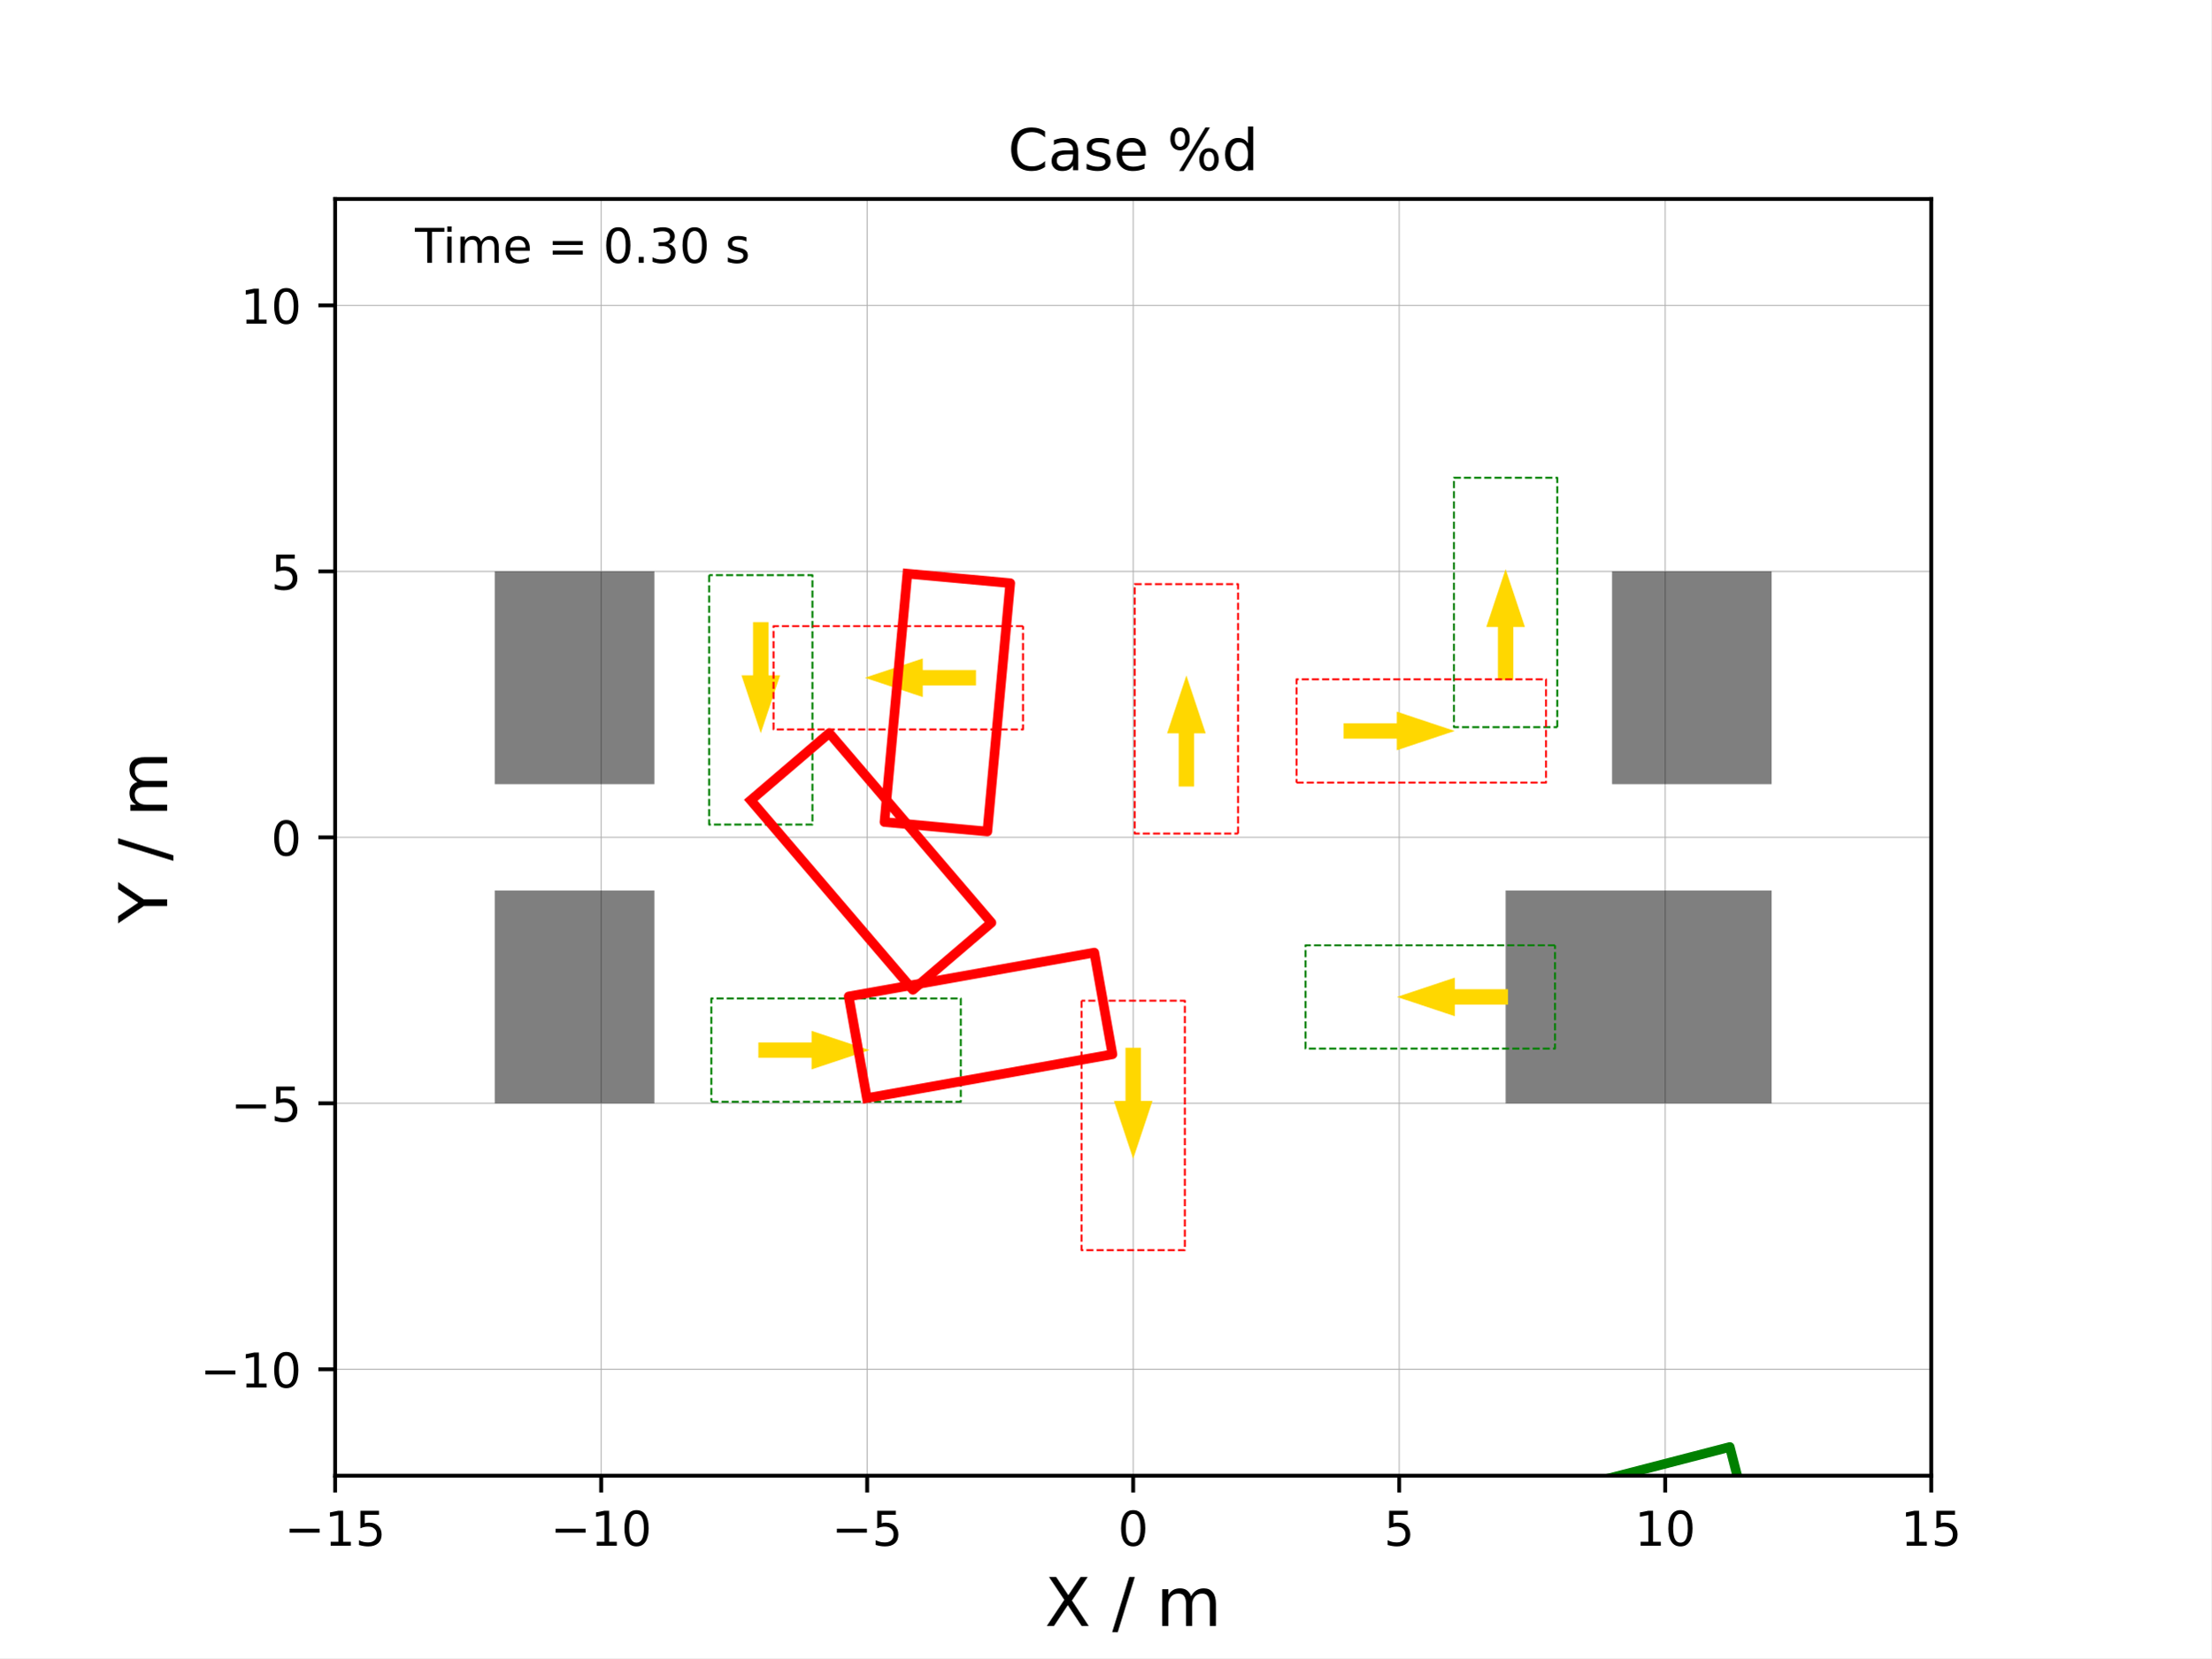
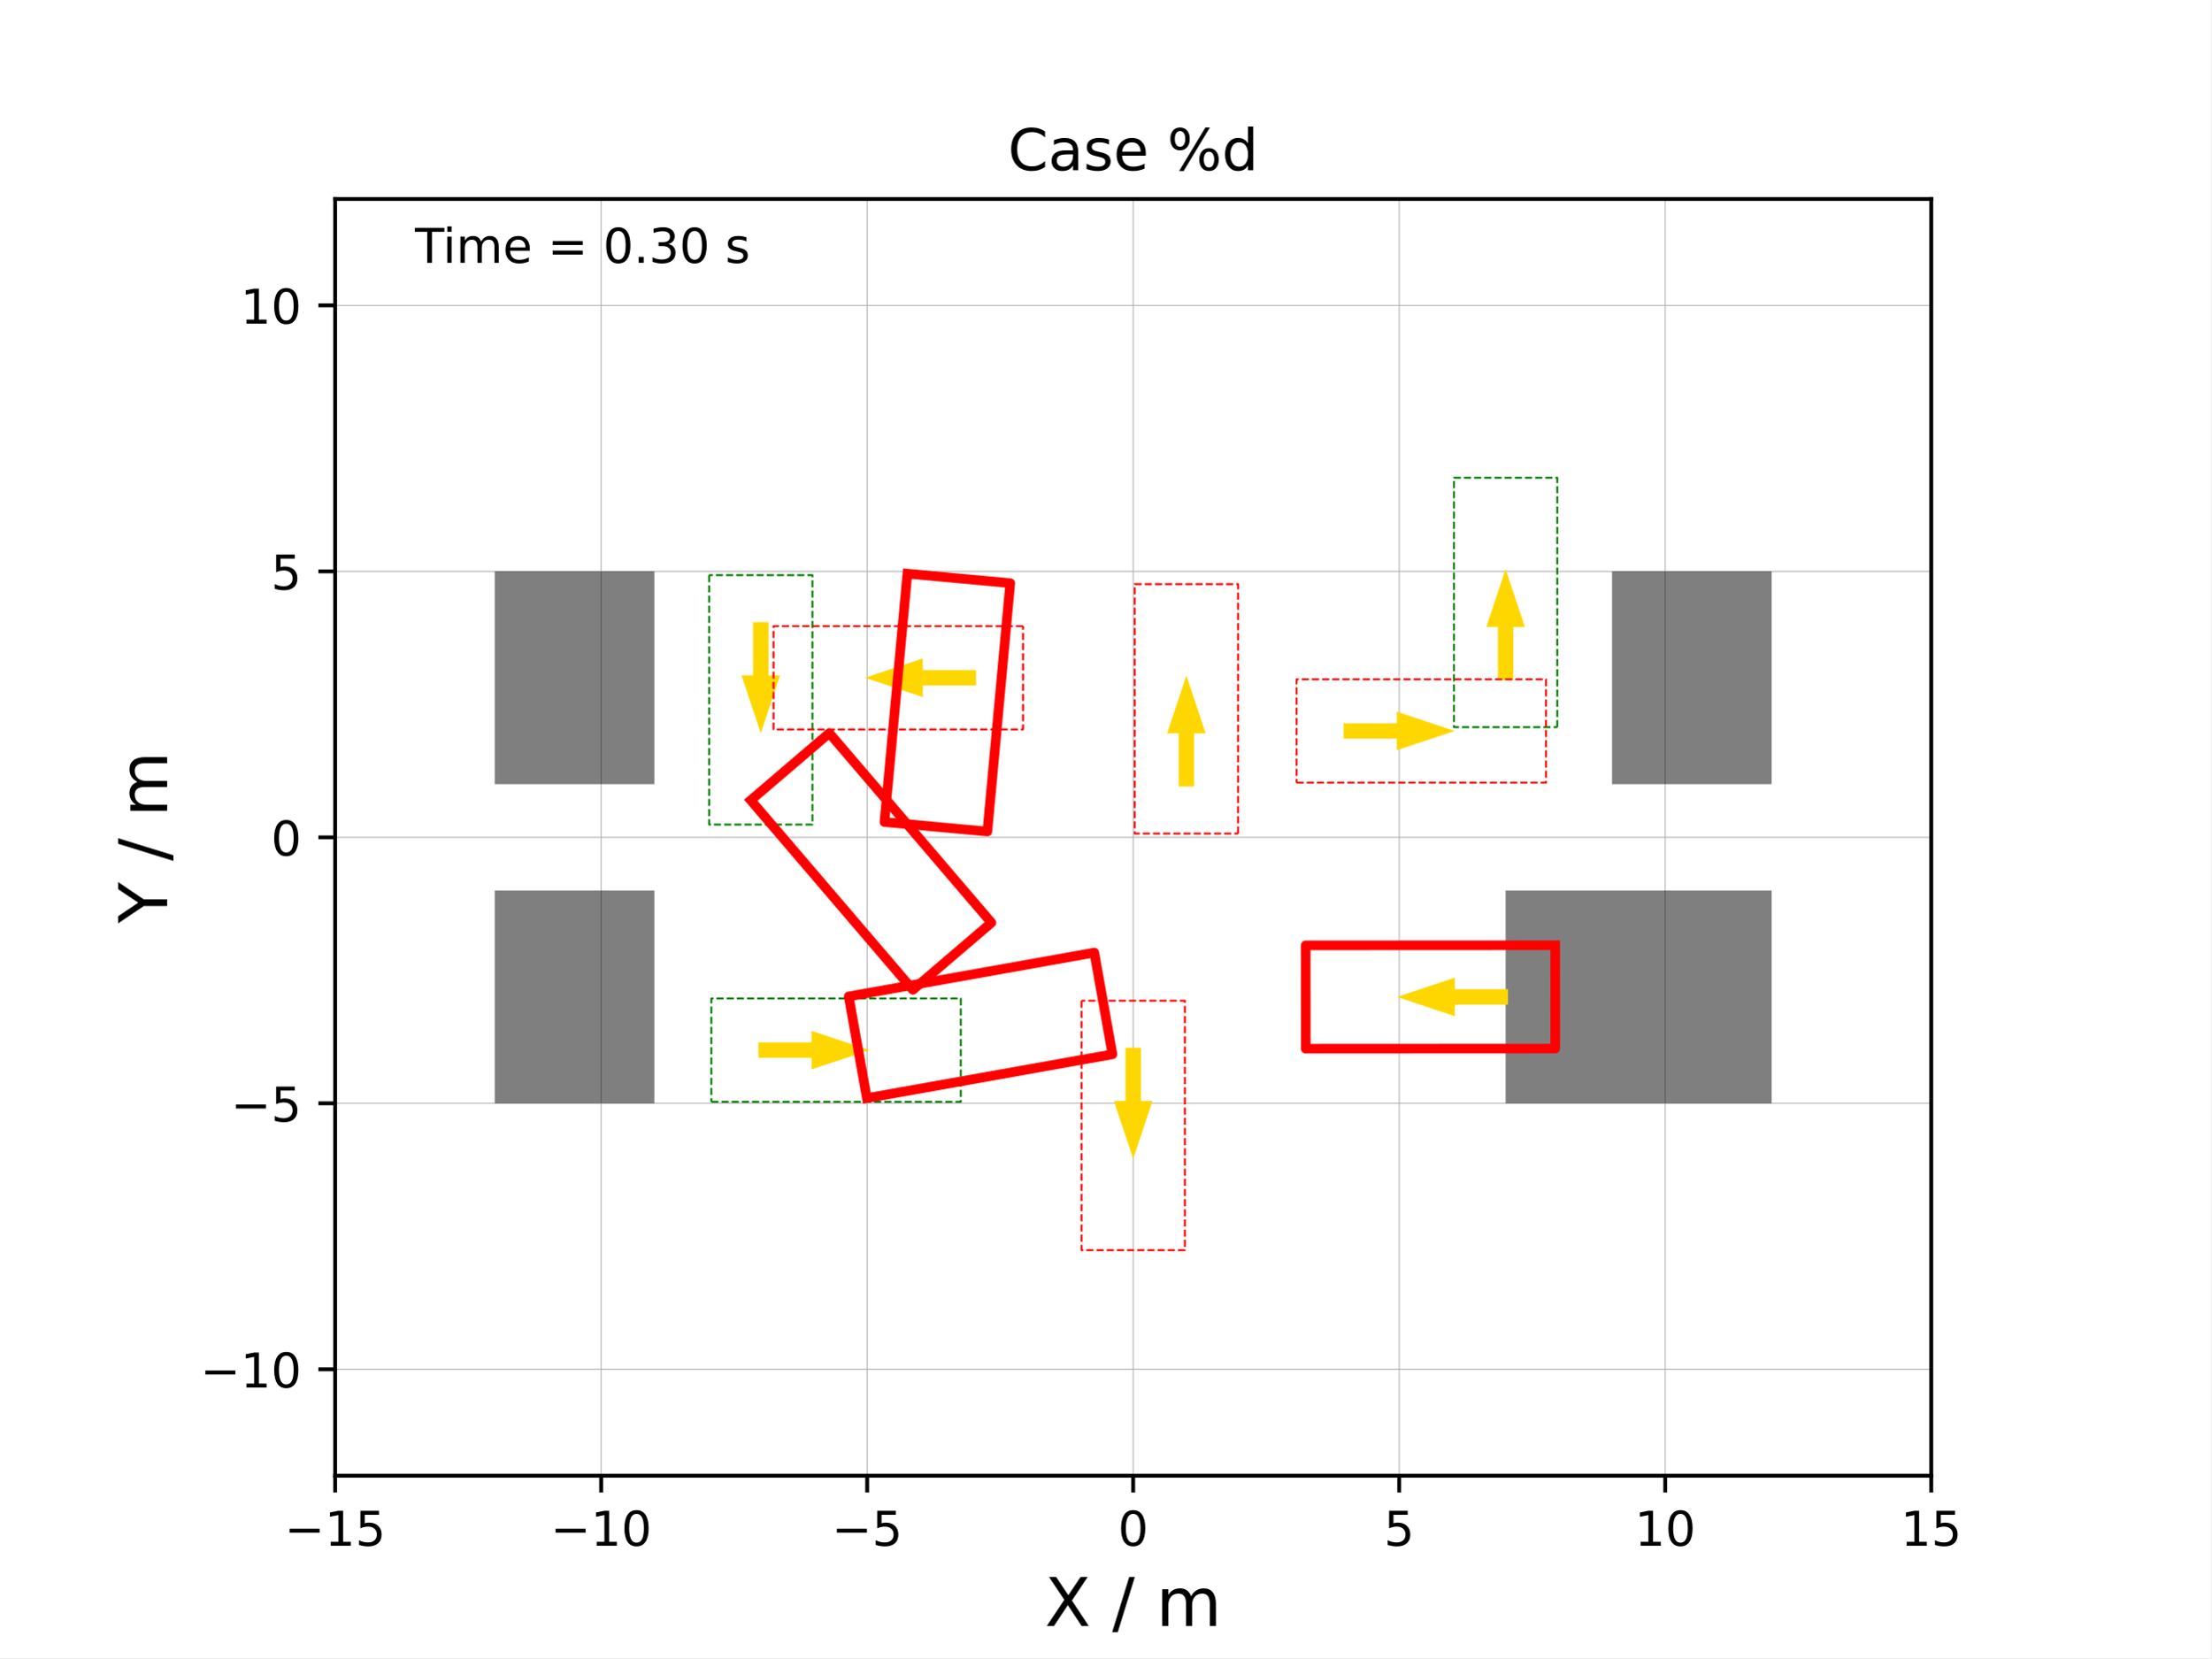
<svg xmlns="http://www.w3.org/2000/svg" xmlns:xlink="http://www.w3.org/1999/xlink" width="460.8pt" height="345.6pt" viewBox="0 0 460.8 345.6" version="1.1">
  <defs>
    <style type="text/css">*{stroke-linejoin: round; stroke-linecap: butt}</style>
  </defs>
  <g id="figure_1">
    <g id="patch_1">
      <path d="M 0 345.6  L 460.8 345.6  L 460.8 0  L 0 0  z " style="fill: #ffffff" />
    </g>
    <g id="axes_1">
      <g id="patch_2">
        <path d="M 69.84 307.584  L 402.48 307.584  L 402.48 41.472  L 69.84 41.472  z " style="fill: #ffffff" />
      </g>
      <g id="matplotlib.axis_1">
        <g id="xtick_1">
          <g id="line2d_1">
-             <path d="M 69.84 307.584  L 69.84 41.472  " clip-path="url(#p8f910b44e3)" style="fill: none; stroke: #b0b0b0; stroke-width: 0.2; stroke-linecap: square" />
+             <path d="M 69.84 307.584  L 69.84 41.472  " clip-path="url(#p8f07d7baf3)" style="fill: none; stroke: #b0b0b0; stroke-width: 0.2; stroke-linecap: square" />
          </g>
          <g id="line2d_2">
            <defs>
-               <path id="m48e03fbe90" d="M 0 0  L 0 3.5  " style="stroke: #000000; stroke-width: 0.8" />
+               <path id="m6f05a9c90c" d="M 0 0  L 0 3.5  " style="stroke: #000000; stroke-width: 0.8" />
            </defs>
            <g>
-               <use xlink:href="#m48e03fbe90" x="69.84" y="307.584" style="stroke: #000000; stroke-width: 0.8" />
+               <use xlink:href="#m6f05a9c90c" x="69.84" y="307.584" style="stroke: #000000; stroke-width: 0.8" />
            </g>
          </g>
          <g id="text_1">
            <g transform="translate(59.28766 322.1824) scale(0.1 -0.1)">
              <defs>
                <path id="DejaVuSans-2212" d="M 678 2272  L 4684 2272  L 4684 1741  L 678 1741  L 678 2272  z " transform="scale(0.015625)" />
                <path id="DejaVuSans-31" d="M 794 531  L 1825 531  L 1825 4091  L 703 3866  L 703 4441  L 1819 4666  L 2450 4666  L 2450 531  L 3481 531  L 3481 0  L 794 0  L 794 531  z " transform="scale(0.015625)" />
                <path id="DejaVuSans-35" d="M 691 4666  L 3169 4666  L 3169 4134  L 1269 4134  L 1269 2991  Q 1406 3038 1543 3061  Q 1681 3084 1819 3084  Q 2600 3084 3056 2656  Q 3513 2228 3513 1497  Q 3513 744 3044 326  Q 2575 -91 1722 -91  Q 1428 -91 1123 -41  Q 819 9 494 109  L 494 744  Q 775 591 1075 516  Q 1375 441 1709 441  Q 2250 441 2565 725  Q 2881 1009 2881 1497  Q 2881 1984 2565 2268  Q 2250 2553 1709 2553  Q 1456 2553 1204 2497  Q 953 2441 691 2322  L 691 4666  z " transform="scale(0.015625)" />
              </defs>
              <use xlink:href="#DejaVuSans-2212" />
              <use xlink:href="#DejaVuSans-31" x="83.789" />
              <use xlink:href="#DejaVuSans-35" x="147.412" />
            </g>
          </g>
        </g>
        <g id="xtick_2">
          <g id="line2d_3">
-             <path d="M 125.28 307.584  L 125.28 41.472  " clip-path="url(#p8f910b44e3)" style="fill: none; stroke: #b0b0b0; stroke-width: 0.2; stroke-linecap: square" />
+             <path d="M 125.28 307.584  L 125.28 41.472  " clip-path="url(#p8f07d7baf3)" style="fill: none; stroke: #b0b0b0; stroke-width: 0.2; stroke-linecap: square" />
          </g>
          <g id="line2d_4">
            <g>
-               <use xlink:href="#m48e03fbe90" x="125.28" y="307.584" style="stroke: #000000; stroke-width: 0.8" />
+               <use xlink:href="#m6f05a9c90c" x="125.28" y="307.584" style="stroke: #000000; stroke-width: 0.8" />
            </g>
          </g>
          <g id="text_2">
            <g transform="translate(114.7277 322.1824) scale(0.1 -0.1)">
              <defs>
                <path id="DejaVuSans-30" d="M 2034 4250  Q 1547 4250 1301 3770  Q 1056 3291 1056 2328  Q 1056 1369 1301 889  Q 1547 409 2034 409  Q 2525 409 2770 889  Q 3016 1369 3016 2328  Q 3016 3291 2770 3770  Q 2525 4250 2034 4250  z M 2034 4750  Q 2819 4750 3233 4129  Q 3647 3509 3647 2328  Q 3647 1150 3233 529  Q 2819 -91 2034 -91  Q 1250 -91 836 529  Q 422 1150 422 2328  Q 422 3509 836 4129  Q 1250 4750 2034 4750  z " transform="scale(0.015625)" />
              </defs>
              <use xlink:href="#DejaVuSans-2212" />
              <use xlink:href="#DejaVuSans-31" x="83.789" />
              <use xlink:href="#DejaVuSans-30" x="147.412" />
            </g>
          </g>
        </g>
        <g id="xtick_3">
          <g id="line2d_5">
-             <path d="M 180.72 307.584  L 180.72 41.472  " clip-path="url(#p8f910b44e3)" style="fill: none; stroke: #b0b0b0; stroke-width: 0.2; stroke-linecap: square" />
+             <path d="M 180.72 307.584  L 180.72 41.472  " clip-path="url(#p8f07d7baf3)" style="fill: none; stroke: #b0b0b0; stroke-width: 0.2; stroke-linecap: square" />
          </g>
          <g id="line2d_6">
            <g>
-               <use xlink:href="#m48e03fbe90" x="180.72" y="307.584" style="stroke: #000000; stroke-width: 0.8" />
+               <use xlink:href="#m6f05a9c90c" x="180.72" y="307.584" style="stroke: #000000; stroke-width: 0.8" />
            </g>
          </g>
          <g id="text_3">
            <g transform="translate(173.3489 322.1824) scale(0.1 -0.1)">
              <use xlink:href="#DejaVuSans-2212" />
              <use xlink:href="#DejaVuSans-35" x="83.789" />
            </g>
          </g>
        </g>
        <g id="xtick_4">
          <g id="line2d_7">
-             <path d="M 236.16 307.584  L 236.16 41.472  " clip-path="url(#p8f910b44e3)" style="fill: none; stroke: #b0b0b0; stroke-width: 0.2; stroke-linecap: square" />
+             <path d="M 236.16 307.584  L 236.16 41.472  " clip-path="url(#p8f07d7baf3)" style="fill: none; stroke: #b0b0b0; stroke-width: 0.2; stroke-linecap: square" />
          </g>
          <g id="line2d_8">
            <g>
-               <use xlink:href="#m48e03fbe90" x="236.16" y="307.584" style="stroke: #000000; stroke-width: 0.8" />
+               <use xlink:href="#m6f05a9c90c" x="236.16" y="307.584" style="stroke: #000000; stroke-width: 0.8" />
            </g>
          </g>
          <g id="text_4">
            <g transform="translate(232.9787 322.1824) scale(0.1 -0.1)">
              <use xlink:href="#DejaVuSans-30" />
            </g>
          </g>
        </g>
        <g id="xtick_5">
          <g id="line2d_9">
-             <path d="M 291.6 307.584  L 291.6 41.472  " clip-path="url(#p8f910b44e3)" style="fill: none; stroke: #b0b0b0; stroke-width: 0.2; stroke-linecap: square" />
+             <path d="M 291.6 307.584  L 291.6 41.472  " clip-path="url(#p8f07d7baf3)" style="fill: none; stroke: #b0b0b0; stroke-width: 0.2; stroke-linecap: square" />
          </g>
          <g id="line2d_10">
            <g>
-               <use xlink:href="#m48e03fbe90" x="291.6" y="307.584" style="stroke: #000000; stroke-width: 0.8" />
+               <use xlink:href="#m6f05a9c90c" x="291.6" y="307.584" style="stroke: #000000; stroke-width: 0.8" />
            </g>
          </g>
          <g id="text_5">
            <g transform="translate(288.4187 322.1824) scale(0.1 -0.1)">
              <use xlink:href="#DejaVuSans-35" />
            </g>
          </g>
        </g>
        <g id="xtick_6">
          <g id="line2d_11">
-             <path d="M 347.04 307.584  L 347.04 41.472  " clip-path="url(#p8f910b44e3)" style="fill: none; stroke: #b0b0b0; stroke-width: 0.2; stroke-linecap: square" />
+             <path d="M 347.04 307.584  L 347.04 41.472  " clip-path="url(#p8f07d7baf3)" style="fill: none; stroke: #b0b0b0; stroke-width: 0.2; stroke-linecap: square" />
          </g>
          <g id="line2d_12">
            <g>
-               <use xlink:href="#m48e03fbe90" x="347.04" y="307.584" style="stroke: #000000; stroke-width: 0.8" />
+               <use xlink:href="#m6f05a9c90c" x="347.04" y="307.584" style="stroke: #000000; stroke-width: 0.8" />
            </g>
          </g>
          <g id="text_6">
            <g transform="translate(340.6775 322.1824) scale(0.1 -0.1)">
              <use xlink:href="#DejaVuSans-31" />
              <use xlink:href="#DejaVuSans-30" x="63.623" />
            </g>
          </g>
        </g>
        <g id="xtick_7">
          <g id="line2d_13">
-             <path d="M 402.48 307.584  L 402.48 41.472  " clip-path="url(#p8f910b44e3)" style="fill: none; stroke: #b0b0b0; stroke-width: 0.2; stroke-linecap: square" />
+             <path d="M 402.48 307.584  L 402.48 41.472  " clip-path="url(#p8f07d7baf3)" style="fill: none; stroke: #b0b0b0; stroke-width: 0.2; stroke-linecap: square" />
          </g>
          <g id="line2d_14">
            <g>
-               <use xlink:href="#m48e03fbe90" x="402.48" y="307.584" style="stroke: #000000; stroke-width: 0.8" />
+               <use xlink:href="#m6f05a9c90c" x="402.48" y="307.584" style="stroke: #000000; stroke-width: 0.8" />
            </g>
          </g>
          <g id="text_7">
            <g transform="translate(396.1175 322.1824) scale(0.1 -0.1)">
              <use xlink:href="#DejaVuSans-31" />
              <use xlink:href="#DejaVuSans-35" x="63.623" />
            </g>
          </g>
        </g>
        <g id="text_8">
          <g transform="translate(217.7391 338.8999) scale(0.14 -0.14)">
            <defs>
              <path id="DejaVuSans-58" d="M 403 4666  L 1081 4666  L 2241 2931  L 3406 4666  L 4084 4666  L 2584 2425  L 4184 0  L 3506 0  L 2194 1984  L 872 0  L 191 0  L 1856 2491  L 403 4666  z " transform="scale(0.015625)" />
              <path id="DejaVuSans-20" transform="scale(0.015625)" />
              <path id="DejaVuSans-2f" d="M 1625 4666  L 2156 4666  L 531 -594  L 0 -594  L 1625 4666  z " transform="scale(0.015625)" />
              <path id="DejaVuSans-6d" d="M 3328 2828  Q 3544 3216 3844 3400  Q 4144 3584 4550 3584  Q 5097 3584 5394 3201  Q 5691 2819 5691 2113  L 5691 0  L 5113 0  L 5113 2094  Q 5113 2597 4934 2840  Q 4756 3084 4391 3084  Q 3944 3084 3684 2787  Q 3425 2491 3425 1978  L 3425 0  L 2847 0  L 2847 2094  Q 2847 2600 2669 2842  Q 2491 3084 2119 3084  Q 1678 3084 1418 2786  Q 1159 2488 1159 1978  L 1159 0  L 581 0  L 581 3500  L 1159 3500  L 1159 2956  Q 1356 3278 1631 3431  Q 1906 3584 2284 3584  Q 2666 3584 2933 3390  Q 3200 3197 3328 2828  z " transform="scale(0.015625)" />
            </defs>
            <use xlink:href="#DejaVuSans-58" />
            <use xlink:href="#DejaVuSans-20" x="68.506" />
            <use xlink:href="#DejaVuSans-2f" x="100.293" />
            <use xlink:href="#DejaVuSans-20" x="133.984" />
            <use xlink:href="#DejaVuSans-6d" x="165.771" />
          </g>
        </g>
      </g>
      <g id="matplotlib.axis_2">
        <g id="ytick_1">
          <g id="line2d_15">
-             <path d="M 69.84 285.408  L 402.48 285.408  " clip-path="url(#p8f910b44e3)" style="fill: none; stroke: #b0b0b0; stroke-width: 0.2; stroke-linecap: square" />
+             <path d="M 69.84 285.408  L 402.48 285.408  " clip-path="url(#p8f07d7baf3)" style="fill: none; stroke: #b0b0b0; stroke-width: 0.2; stroke-linecap: square" />
          </g>
          <g id="line2d_16">
            <defs>
-               <path id="mc969712458" d="M 0 0  L -3.5 0  " style="stroke: #000000; stroke-width: 0.8" />
+               <path id="ma2509d6922" d="M 0 0  L -3.5 0  " style="stroke: #000000; stroke-width: 0.8" />
            </defs>
            <g>
-               <use xlink:href="#mc969712458" x="69.84" y="285.408" style="stroke: #000000; stroke-width: 0.8" />
+               <use xlink:href="#ma2509d6922" x="69.84" y="285.408" style="stroke: #000000; stroke-width: 0.8" />
            </g>
          </g>
          <g id="text_9">
            <g transform="translate(41.73531 289.2072) scale(0.1 -0.1)">
              <use xlink:href="#DejaVuSans-2212" />
              <use xlink:href="#DejaVuSans-31" x="83.789" />
              <use xlink:href="#DejaVuSans-30" x="147.412" />
            </g>
          </g>
        </g>
        <g id="ytick_2">
          <g id="line2d_17">
-             <path d="M 69.84 229.968  L 402.48 229.968  " clip-path="url(#p8f910b44e3)" style="fill: none; stroke: #b0b0b0; stroke-width: 0.2; stroke-linecap: square" />
+             <path d="M 69.84 229.968  L 402.48 229.968  " clip-path="url(#p8f07d7baf3)" style="fill: none; stroke: #b0b0b0; stroke-width: 0.2; stroke-linecap: square" />
          </g>
          <g id="line2d_18">
            <g>
-               <use xlink:href="#mc969712458" x="69.84" y="229.968" style="stroke: #000000; stroke-width: 0.8" />
+               <use xlink:href="#ma2509d6922" x="69.84" y="229.968" style="stroke: #000000; stroke-width: 0.8" />
            </g>
          </g>
          <g id="text_10">
            <g transform="translate(48.09781 233.7672) scale(0.1 -0.1)">
              <use xlink:href="#DejaVuSans-2212" />
              <use xlink:href="#DejaVuSans-35" x="83.789" />
            </g>
          </g>
        </g>
        <g id="ytick_3">
          <g id="line2d_19">
-             <path d="M 69.84 174.528  L 402.48 174.528  " clip-path="url(#p8f910b44e3)" style="fill: none; stroke: #b0b0b0; stroke-width: 0.2; stroke-linecap: square" />
+             <path d="M 69.84 174.528  L 402.48 174.528  " clip-path="url(#p8f07d7baf3)" style="fill: none; stroke: #b0b0b0; stroke-width: 0.2; stroke-linecap: square" />
          </g>
          <g id="line2d_20">
            <g>
-               <use xlink:href="#mc969712458" x="69.84" y="174.528" style="stroke: #000000; stroke-width: 0.8" />
+               <use xlink:href="#ma2509d6922" x="69.84" y="174.528" style="stroke: #000000; stroke-width: 0.8" />
            </g>
          </g>
          <g id="text_11">
            <g transform="translate(56.4775 178.3272) scale(0.1 -0.1)">
              <use xlink:href="#DejaVuSans-30" />
            </g>
          </g>
        </g>
        <g id="ytick_4">
          <g id="line2d_21">
-             <path d="M 69.84 119.088  L 402.48 119.088  " clip-path="url(#p8f910b44e3)" style="fill: none; stroke: #b0b0b0; stroke-width: 0.2; stroke-linecap: square" />
+             <path d="M 69.84 119.088  L 402.48 119.088  " clip-path="url(#p8f07d7baf3)" style="fill: none; stroke: #b0b0b0; stroke-width: 0.2; stroke-linecap: square" />
          </g>
          <g id="line2d_22">
            <g>
-               <use xlink:href="#mc969712458" x="69.84" y="119.088" style="stroke: #000000; stroke-width: 0.8" />
+               <use xlink:href="#ma2509d6922" x="69.84" y="119.088" style="stroke: #000000; stroke-width: 0.8" />
            </g>
          </g>
          <g id="text_12">
            <g transform="translate(56.4775 122.8872) scale(0.1 -0.1)">
              <use xlink:href="#DejaVuSans-35" />
            </g>
          </g>
        </g>
        <g id="ytick_5">
          <g id="line2d_23">
-             <path d="M 69.84 63.648  L 402.48 63.648  " clip-path="url(#p8f910b44e3)" style="fill: none; stroke: #b0b0b0; stroke-width: 0.2; stroke-linecap: square" />
+             <path d="M 69.84 63.648  L 402.48 63.648  " clip-path="url(#p8f07d7baf3)" style="fill: none; stroke: #b0b0b0; stroke-width: 0.2; stroke-linecap: square" />
          </g>
          <g id="line2d_24">
            <g>
-               <use xlink:href="#mc969712458" x="69.84" y="63.648" style="stroke: #000000; stroke-width: 0.8" />
+               <use xlink:href="#ma2509d6922" x="69.84" y="63.648" style="stroke: #000000; stroke-width: 0.8" />
            </g>
          </g>
          <g id="text_13">
            <g transform="translate(50.115 67.44722) scale(0.1 -0.1)">
              <use xlink:href="#DejaVuSans-31" />
              <use xlink:href="#DejaVuSans-30" x="63.623" />
            </g>
          </g>
        </g>
        <g id="text_14">
          <g transform="translate(34.82375 192.4294) rotate(-90) scale(0.14 -0.14)">
            <defs>
              <path id="DejaVuSans-59" d="M -13 4666  L 666 4666  L 1959 2747  L 3244 4666  L 3922 4666  L 2272 2222  L 2272 0  L 1638 0  L 1638 2222  L -13 4666  z " transform="scale(0.015625)" />
            </defs>
            <use xlink:href="#DejaVuSans-59" />
            <use xlink:href="#DejaVuSans-20" x="61.084" />
            <use xlink:href="#DejaVuSans-2f" x="92.871" />
            <use xlink:href="#DejaVuSans-20" x="126.562" />
            <use xlink:href="#DejaVuSans-6d" x="158.35" />
          </g>
        </g>
      </g>
      <g id="patch_3">
-         <path d="M 103.104 119.088  L 103.104 163.44  L 136.368 163.44  L 136.368 119.088  z " clip-path="url(#p8f910b44e3)" style="opacity: 0.5" />
+         <path d="M 103.104 119.088  L 103.104 163.44  L 136.368 163.44  L 136.368 119.088  z " clip-path="url(#p8f07d7baf3)" style="opacity: 0.5" />
      </g>
      <g id="patch_4">
-         <path d="M 335.952 119.088  L 335.952 163.44  L 369.216 163.44  L 369.216 119.088  z " clip-path="url(#p8f910b44e3)" style="opacity: 0.5" />
+         <path d="M 335.952 119.088  L 335.952 163.44  L 369.216 163.44  L 369.216 119.088  z " clip-path="url(#p8f07d7baf3)" style="opacity: 0.5" />
      </g>
      <g id="patch_5">
-         <path d="M 103.104 229.968  L 103.104 185.616  L 136.368 185.616  L 136.368 229.968  z " clip-path="url(#p8f910b44e3)" style="opacity: 0.5" />
+         <path d="M 103.104 229.968  L 103.104 185.616  L 136.368 185.616  L 136.368 229.968  z " clip-path="url(#p8f07d7baf3)" style="opacity: 0.5" />
      </g>
      <g id="patch_6">
-         <path d="M 313.776 229.968  L 313.776 185.616  L 369.216 185.616  L 369.216 229.968  z " clip-path="url(#p8f910b44e3)" style="opacity: 0.5" />
+         <path d="M 313.776 229.968  L 313.776 185.616  L 369.216 185.616  L 369.216 229.968  z " clip-path="url(#p8f07d7baf3)" style="opacity: 0.5" />
      </g>
      <g id="patch_7">
-         <path d="M 292.709 207.792  L 302.688 204.466  L 302.688 206.683  L 313.776 206.683  L 313.776 208.901  L 302.688 208.901  L 302.688 211.118  z " clip-path="url(#p8f910b44e3)" style="fill: #ffd700; stroke: #ffd700; stroke-linejoin: miter" />
+         <path d="M 292.709 207.792  L 302.688 204.466  L 302.688 206.683  L 313.776 206.683  L 313.776 208.901  L 302.688 208.901  L 302.688 211.118  z " clip-path="url(#p8f07d7baf3)" style="fill: #ffd700; stroke: #ffd700; stroke-linejoin: miter" />
      </g>
      <g id="patch_8">
-         <path d="M 179.611 218.88  L 169.632 222.206  L 169.632 219.989  L 158.544 219.989  L 158.544 217.771  L 169.632 217.771  L 169.632 215.554  z " clip-path="url(#p8f910b44e3)" style="fill: #ffd700; stroke: #ffd700; stroke-linejoin: miter" />
+         <path d="M 179.611 218.88  L 169.632 222.206  L 169.632 219.989  L 158.544 219.989  L 158.544 217.771  L 169.632 217.771  L 169.632 215.554  z " clip-path="url(#p8f07d7baf3)" style="fill: #ffd700; stroke: #ffd700; stroke-linejoin: miter" />
      </g>
      <g id="patch_9">
-         <path d="M 313.776 120.197  L 317.102 130.176  L 314.885 130.176  L 314.885 141.264  L 312.667 141.264  L 312.667 130.176  L 310.45 130.176  z " clip-path="url(#p8f910b44e3)" style="fill: #ffd700; stroke: #ffd700; stroke-linejoin: miter" />
+         <path d="M 313.776 120.197  L 317.102 130.176  L 314.885 130.176  L 314.885 141.264  L 312.667 141.264  L 312.667 130.176  L 310.45 130.176  z " clip-path="url(#p8f07d7baf3)" style="fill: #ffd700; stroke: #ffd700; stroke-linejoin: miter" />
      </g>
      <g id="patch_10">
-         <path d="M 158.544 151.243  L 155.218 141.264  L 157.435 141.264  L 157.435 130.176  L 159.653 130.176  L 159.653 141.264  L 161.87 141.264  z " clip-path="url(#p8f910b44e3)" style="fill: #ffd700; stroke: #ffd700; stroke-linejoin: miter" />
+         <path d="M 158.544 151.243  L 155.218 141.264  L 157.435 141.264  L 157.435 130.176  L 159.653 130.176  L 159.653 141.264  L 161.87 141.264  z " clip-path="url(#p8f07d7baf3)" style="fill: #ffd700; stroke: #ffd700; stroke-linejoin: miter" />
      </g>
      <g id="patch_11">
-         <path d="M 247.248 142.373  L 250.574 152.352  L 248.357 152.352  L 248.357 163.44  L 246.139 163.44  L 246.139 152.352  L 243.922 152.352  z " clip-path="url(#p8f910b44e3)" style="fill: #ffd700; stroke: #ffd700; stroke-linejoin: miter" />
+         <path d="M 247.248 142.373  L 250.574 152.352  L 248.357 152.352  L 248.357 163.44  L 246.139 163.44  L 246.139 152.352  L 243.922 152.352  z " clip-path="url(#p8f07d7baf3)" style="fill: #ffd700; stroke: #ffd700; stroke-linejoin: miter" />
      </g>
      <g id="patch_12">
-         <path d="M 236.16 239.947  L 232.834 229.968  L 235.051 229.968  L 235.051 218.88  L 237.269 218.88  L 237.269 229.968  L 239.486 229.968  z " clip-path="url(#p8f910b44e3)" style="fill: #ffd700; stroke: #ffd700; stroke-linejoin: miter" />
+         <path d="M 236.16 239.947  L 232.834 229.968  L 235.051 229.968  L 235.051 218.88  L 237.269 218.88  L 237.269 229.968  L 239.486 229.968  z " clip-path="url(#p8f07d7baf3)" style="fill: #ffd700; stroke: #ffd700; stroke-linejoin: miter" />
      </g>
      <g id="patch_13">
-         <path d="M 181.829 141.264  L 191.808 137.938  L 191.808 140.155  L 202.896 140.155  L 202.896 142.373  L 191.808 142.373  L 191.808 144.59  z " clip-path="url(#p8f910b44e3)" style="fill: #ffd700; stroke: #ffd700; stroke-linejoin: miter" />
+         <path d="M 181.829 141.264  L 191.808 137.938  L 191.808 140.155  L 202.896 140.155  L 202.896 142.373  L 191.808 142.373  L 191.808 144.59  z " clip-path="url(#p8f07d7baf3)" style="fill: #ffd700; stroke: #ffd700; stroke-linejoin: miter" />
      </g>
      <g id="patch_14">
-         <path d="M 301.579 152.352  L 291.6 155.678  L 291.6 153.461  L 280.512 153.461  L 280.512 151.243  L 291.6 151.243  L 291.6 149.026  z " clip-path="url(#p8f910b44e3)" style="fill: #ffd700; stroke: #ffd700; stroke-linejoin: miter" />
+         <path d="M 301.579 152.352  L 291.6 155.678  L 291.6 153.461  L 280.512 153.461  L 280.512 151.243  L 291.6 151.243  L 291.6 149.026  z " clip-path="url(#p8f07d7baf3)" style="fill: #ffd700; stroke: #ffd700; stroke-linejoin: miter" />
      </g>
      <g id="line2d_25">
-         <path d="M 324.077 197.026  L 272.085 197.026  L 272.085 218.558  L 324.077 218.558  L 324.077 197.026  " clip-path="url(#p8f910b44e3)" style="fill: none; stroke-dasharray: 1.48,0.64; stroke-dashoffset: 0; stroke: #008000; stroke-width: 0.4" />
+         <path d="M 324.077 197.026  L 272.085 197.026  L 272.085 218.558  L 324.077 218.558  L 324.077 197.026  " clip-path="url(#p8f07d7baf3)" style="fill: none; stroke-dasharray: 1.48,0.64; stroke-dashoffset: 0; stroke: #008000; stroke-width: 0.4" />
      </g>
      <g id="line2d_26">
-         <path d="M 148.243 229.646  L 200.235 229.646  L 200.235 208.114  L 148.243 208.114  L 148.243 229.646  " clip-path="url(#p8f910b44e3)" style="fill: none; stroke-dasharray: 1.48,0.64; stroke-dashoffset: 0; stroke: #008000; stroke-width: 0.4" />
+         <path d="M 148.243 229.646  L 200.235 229.646  L 200.235 208.114  L 148.243 208.114  L 148.243 229.646  " clip-path="url(#p8f07d7baf3)" style="fill: none; stroke-dasharray: 1.48,0.64; stroke-dashoffset: 0; stroke: #008000; stroke-width: 0.4" />
      </g>
      <g id="line2d_27">
-         <path d="M 324.542 151.565  L 324.542 99.573  L 303.01 99.573  L 303.01 151.565  L 324.542 151.565  " clip-path="url(#p8f910b44e3)" style="fill: none; stroke-dasharray: 1.48,0.64; stroke-dashoffset: 0; stroke: #008000; stroke-width: 0.4" />
+         <path d="M 324.542 151.565  L 324.542 99.573  L 303.01 99.573  L 303.01 151.565  L 324.542 151.565  " clip-path="url(#p8f07d7baf3)" style="fill: none; stroke-dasharray: 1.48,0.64; stroke-dashoffset: 0; stroke: #008000; stroke-width: 0.4" />
      </g>
      <g id="line2d_28">
-         <path d="M 147.778 119.875  L 147.778 171.867  L 169.31 171.867  L 169.31 119.875  L 147.778 119.875  " clip-path="url(#p8f910b44e3)" style="fill: none; stroke-dasharray: 1.48,0.64; stroke-dashoffset: 0; stroke: #008000; stroke-width: 0.4" />
+         <path d="M 147.778 119.875  L 147.778 171.867  L 169.31 171.867  L 169.31 119.875  L 147.778 119.875  " clip-path="url(#p8f07d7baf3)" style="fill: none; stroke-dasharray: 1.48,0.64; stroke-dashoffset: 0; stroke: #008000; stroke-width: 0.4" />
      </g>
      <g id="line2d_29">
-         <path d="M 258.014 173.741  L 258.014 121.749  L 236.482 121.749  L 236.482 173.741  L 258.014 173.741  " clip-path="url(#p8f910b44e3)" style="fill: none; stroke-dasharray: 1.48,0.64; stroke-dashoffset: 0; stroke: #ff0000; stroke-width: 0.4" />
+         <path d="M 258.014 173.741  L 258.014 121.749  L 236.482 121.749  L 236.482 173.741  L 258.014 173.741  " clip-path="url(#p8f07d7baf3)" style="fill: none; stroke-dasharray: 1.48,0.64; stroke-dashoffset: 0; stroke: #ff0000; stroke-width: 0.4" />
      </g>
      <g id="line2d_30">
-         <path d="M 225.394 208.579  L 225.394 260.571  L 246.926 260.571  L 246.926 208.579  L 225.394 208.579  " clip-path="url(#p8f910b44e3)" style="fill: none; stroke-dasharray: 1.48,0.64; stroke-dashoffset: 0; stroke: #ff0000; stroke-width: 0.4" />
+         <path d="M 225.394 208.579  L 225.394 260.571  L 246.926 260.571  L 246.926 208.579  L 225.394 208.579  " clip-path="url(#p8f07d7baf3)" style="fill: none; stroke-dasharray: 1.48,0.64; stroke-dashoffset: 0; stroke: #ff0000; stroke-width: 0.4" />
      </g>
      <g id="line2d_31">
-         <path d="M 213.197 130.498  L 161.205 130.498  L 161.205 152.03  L 213.197 152.03  L 213.197 130.498  " clip-path="url(#p8f910b44e3)" style="fill: none; stroke-dasharray: 1.48,0.64; stroke-dashoffset: 0; stroke: #ff0000; stroke-width: 0.4" />
+         <path d="M 213.197 130.498  L 161.205 130.498  L 161.205 152.03  L 213.197 152.03  L 213.197 130.498  " clip-path="url(#p8f07d7baf3)" style="fill: none; stroke-dasharray: 1.48,0.64; stroke-dashoffset: 0; stroke: #ff0000; stroke-width: 0.4" />
      </g>
      <g id="line2d_32">
-         <path d="M 270.211 163.118  L 322.203 163.118  L 322.203 141.586  L 270.211 141.586  L 270.211 163.118  " clip-path="url(#p8f910b44e3)" style="fill: none; stroke-dasharray: 1.48,0.64; stroke-dashoffset: 0; stroke: #ff0000; stroke-width: 0.4" />
+         <path d="M 270.211 163.118  L 322.203 163.118  L 322.203 141.586  L 270.211 141.586  L 270.211 163.118  " clip-path="url(#p8f07d7baf3)" style="fill: none; stroke-dasharray: 1.48,0.64; stroke-dashoffset: 0; stroke: #ff0000; stroke-width: 0.4" />
      </g>
      <g id="line2d_33">
-         <path d="M 315.569 335.486  L 365.899 322.444  L 360.497 301.599  L 310.168 314.642  L 315.569 335.486  " clip-path="url(#p8f910b44e3)" style="fill: none; stroke: #008000; stroke-width: 2; stroke-linecap: square" />
+         <path d="M 324.099 197.021  L 272.107 197.046  L 272.118 218.579  L 324.109 218.553  L 324.099 197.021  " clip-path="url(#p8f07d7baf3)" style="fill: none; stroke: #ff0000; stroke-width: 2; stroke-linecap: square" />
      </g>
      <g id="line2d_34">
-         <path d="M 180.652 228.883  L 231.836 219.753  L 228.055 198.554  L 176.871 207.684  L 180.652 228.883  " clip-path="url(#p8f910b44e3)" style="fill: none; stroke: #ff0000; stroke-width: 2; stroke-linecap: square" />
+         <path d="M 180.652 228.883  L 231.836 219.753  L 228.055 198.554  L 176.871 207.684  L 180.652 228.883  " clip-path="url(#p8f07d7baf3)" style="fill: none; stroke: #ff0000; stroke-width: 2; stroke-linecap: square" />
      </g>
      <g id="line2d_35">
-         <path d="M 189.096 119.566  L 184.323 171.339  L 205.765 173.315  L 210.538 121.543  L 189.096 119.566  " clip-path="url(#p8f910b44e3)" style="fill: none; stroke: #ff0000; stroke-width: 2; stroke-linecap: square" />
+         <path d="M 189.096 119.566  L 184.323 171.339  L 205.765 173.315  L 210.538 121.543  L 189.096 119.566  " clip-path="url(#p8f07d7baf3)" style="fill: none; stroke: #ff0000; stroke-width: 2; stroke-linecap: square" />
      </g>
      <g id="line2d_36">
-         <path d="M 156.459 166.795  L 190.244 206.313  L 206.611 192.32  L 172.825 152.802  L 156.459 166.795  " clip-path="url(#p8f910b44e3)" style="fill: none; stroke: #ff0000; stroke-width: 2; stroke-linecap: square" />
+         <path d="M 156.459 166.795  L 190.244 206.313  L 206.611 192.32  L 172.825 152.802  L 156.459 166.795  " clip-path="url(#p8f07d7baf3)" style="fill: none; stroke: #ff0000; stroke-width: 2; stroke-linecap: square" />
      </g>
      <g id="patch_15">
        <path d="M 69.84 307.584  L 69.84 41.472  " style="fill: none; stroke: #000000; stroke-width: 0.8; stroke-linejoin: miter; stroke-linecap: square" />
      </g>
      <g id="patch_16">
        <path d="M 402.48 307.584  L 402.48 41.472  " style="fill: none; stroke: #000000; stroke-width: 0.8; stroke-linejoin: miter; stroke-linecap: square" />
      </g>
      <g id="patch_17">
        <path d="M 69.84 307.584  L 402.48 307.584  " style="fill: none; stroke: #000000; stroke-width: 0.8; stroke-linejoin: miter; stroke-linecap: square" />
      </g>
      <g id="patch_18">
        <path d="M 69.84 41.472  L 402.48 41.472  " style="fill: none; stroke: #000000; stroke-width: 0.8; stroke-linejoin: miter; stroke-linecap: square" />
      </g>
      <g id="text_15">
        <g transform="translate(86.472 54.7776) scale(0.1 -0.1)">
          <defs>
            <path id="DejaVuSans-54" d="M -19 4666  L 3928 4666  L 3928 4134  L 2272 4134  L 2272 0  L 1638 0  L 1638 4134  L -19 4134  L -19 4666  z " transform="scale(0.015625)" />
            <path id="DejaVuSans-69" d="M 603 3500  L 1178 3500  L 1178 0  L 603 0  L 603 3500  z M 603 4863  L 1178 4863  L 1178 4134  L 603 4134  L 603 4863  z " transform="scale(0.015625)" />
            <path id="DejaVuSans-65" d="M 3597 1894  L 3597 1613  L 953 1613  Q 991 1019 1311 708  Q 1631 397 2203 397  Q 2534 397 2845 478  Q 3156 559 3463 722  L 3463 178  Q 3153 47 2828 -22  Q 2503 -91 2169 -91  Q 1331 -91 842 396  Q 353 884 353 1716  Q 353 2575 817 3079  Q 1281 3584 2069 3584  Q 2775 3584 3186 3129  Q 3597 2675 3597 1894  z M 3022 2063  Q 3016 2534 2758 2815  Q 2500 3097 2075 3097  Q 1594 3097 1305 2825  Q 1016 2553 972 2059  L 3022 2063  z " transform="scale(0.015625)" />
            <path id="DejaVuSans-3d" d="M 678 2906  L 4684 2906  L 4684 2381  L 678 2381  L 678 2906  z M 678 1631  L 4684 1631  L 4684 1100  L 678 1100  L 678 1631  z " transform="scale(0.015625)" />
            <path id="DejaVuSans-2e" d="M 684 794  L 1344 794  L 1344 0  L 684 0  L 684 794  z " transform="scale(0.015625)" />
            <path id="DejaVuSans-33" d="M 2597 2516  Q 3050 2419 3304 2112  Q 3559 1806 3559 1356  Q 3559 666 3084 287  Q 2609 -91 1734 -91  Q 1441 -91 1130 -33  Q 819 25 488 141  L 488 750  Q 750 597 1062 519  Q 1375 441 1716 441  Q 2309 441 2620 675  Q 2931 909 2931 1356  Q 2931 1769 2642 2001  Q 2353 2234 1838 2234  L 1294 2234  L 1294 2753  L 1863 2753  Q 2328 2753 2575 2939  Q 2822 3125 2822 3475  Q 2822 3834 2567 4026  Q 2313 4219 1838 4219  Q 1578 4219 1281 4162  Q 984 4106 628 3988  L 628 4550  Q 988 4650 1302 4700  Q 1616 4750 1894 4750  Q 2613 4750 3031 4423  Q 3450 4097 3450 3541  Q 3450 3153 3228 2886  Q 3006 2619 2597 2516  z " transform="scale(0.015625)" />
            <path id="DejaVuSans-73" d="M 2834 3397  L 2834 2853  Q 2591 2978 2328 3040  Q 2066 3103 1784 3103  Q 1356 3103 1142 2972  Q 928 2841 928 2578  Q 928 2378 1081 2264  Q 1234 2150 1697 2047  L 1894 2003  Q 2506 1872 2764 1633  Q 3022 1394 3022 966  Q 3022 478 2636 193  Q 2250 -91 1575 -91  Q 1294 -91 989 -36  Q 684 19 347 128  L 347 722  Q 666 556 975 473  Q 1284 391 1588 391  Q 1994 391 2212 530  Q 2431 669 2431 922  Q 2431 1156 2273 1281  Q 2116 1406 1581 1522  L 1381 1569  Q 847 1681 609 1914  Q 372 2147 372 2553  Q 372 3047 722 3315  Q 1072 3584 1716 3584  Q 2034 3584 2315 3537  Q 2597 3491 2834 3397  z " transform="scale(0.015625)" />
          </defs>
          <use xlink:href="#DejaVuSans-54" />
          <use xlink:href="#DejaVuSans-69" x="57.959" />
          <use xlink:href="#DejaVuSans-6d" x="85.742" />
          <use xlink:href="#DejaVuSans-65" x="183.154" />
          <use xlink:href="#DejaVuSans-20" x="244.678" />
          <use xlink:href="#DejaVuSans-3d" x="276.465" />
          <use xlink:href="#DejaVuSans-20" x="360.254" />
          <use xlink:href="#DejaVuSans-30" x="392.041" />
          <use xlink:href="#DejaVuSans-2e" x="455.664" />
          <use xlink:href="#DejaVuSans-33" x="487.451" />
          <use xlink:href="#DejaVuSans-30" x="551.074" />
          <use xlink:href="#DejaVuSans-20" x="614.697" />
          <use xlink:href="#DejaVuSans-73" x="646.484" />
        </g>
      </g>
      <g id="text_16">
        <g transform="translate(210.0591 35.472) scale(0.12 -0.12)">
          <defs>
            <path id="DejaVuSans-43" d="M 4122 4306  L 4122 3641  Q 3803 3938 3442 4084  Q 3081 4231 2675 4231  Q 1875 4231 1450 3742  Q 1025 3253 1025 2328  Q 1025 1406 1450 917  Q 1875 428 2675 428  Q 3081 428 3442 575  Q 3803 722 4122 1019  L 4122 359  Q 3791 134 3420 21  Q 3050 -91 2638 -91  Q 1578 -91 968 557  Q 359 1206 359 2328  Q 359 3453 968 4101  Q 1578 4750 2638 4750  Q 3056 4750 3426 4639  Q 3797 4528 4122 4306  z " transform="scale(0.015625)" />
            <path id="DejaVuSans-61" d="M 2194 1759  Q 1497 1759 1228 1600  Q 959 1441 959 1056  Q 959 750 1161 570  Q 1363 391 1709 391  Q 2188 391 2477 730  Q 2766 1069 2766 1631  L 2766 1759  L 2194 1759  z M 3341 1997  L 3341 0  L 2766 0  L 2766 531  Q 2569 213 2275 61  Q 1981 -91 1556 -91  Q 1019 -91 701 211  Q 384 513 384 1019  Q 384 1609 779 1909  Q 1175 2209 1959 2209  L 2766 2209  L 2766 2266  Q 2766 2663 2505 2880  Q 2244 3097 1772 3097  Q 1472 3097 1187 3025  Q 903 2953 641 2809  L 641 3341  Q 956 3463 1253 3523  Q 1550 3584 1831 3584  Q 2591 3584 2966 3190  Q 3341 2797 3341 1997  z " transform="scale(0.015625)" />
            <path id="DejaVuSans-25" d="M 4653 2053  Q 4381 2053 4226 1822  Q 4072 1591 4072 1178  Q 4072 772 4226 539  Q 4381 306 4653 306  Q 4919 306 5073 539  Q 5228 772 5228 1178  Q 5228 1588 5073 1820  Q 4919 2053 4653 2053  z M 4653 2450  Q 5147 2450 5437 2106  Q 5728 1763 5728 1178  Q 5728 594 5436 251  Q 5144 -91 4653 -91  Q 4153 -91 3862 251  Q 3572 594 3572 1178  Q 3572 1766 3864 2108  Q 4156 2450 4653 2450  z M 1428 4353  Q 1159 4353 1004 4120  Q 850 3888 850 3481  Q 850 3069 1003 2837  Q 1156 2606 1428 2606  Q 1700 2606 1854 2837  Q 2009 3069 2009 3481  Q 2009 3884 1853 4118  Q 1697 4353 1428 4353  z M 4250 4750  L 4750 4750  L 1831 -91  L 1331 -91  L 4250 4750  z M 1428 4750  Q 1922 4750 2215 4408  Q 2509 4066 2509 3481  Q 2509 2891 2217 2550  Q 1925 2209 1428 2209  Q 931 2209 642 2551  Q 353 2894 353 3481  Q 353 4063 643 4406  Q 934 4750 1428 4750  z " transform="scale(0.015625)" />
            <path id="DejaVuSans-64" d="M 2906 2969  L 2906 4863  L 3481 4863  L 3481 0  L 2906 0  L 2906 525  Q 2725 213 2448 61  Q 2172 -91 1784 -91  Q 1150 -91 751 415  Q 353 922 353 1747  Q 353 2572 751 3078  Q 1150 3584 1784 3584  Q 2172 3584 2448 3432  Q 2725 3281 2906 2969  z M 947 1747  Q 947 1113 1208 752  Q 1469 391 1925 391  Q 2381 391 2643 752  Q 2906 1113 2906 1747  Q 2906 2381 2643 2742  Q 2381 3103 1925 3103  Q 1469 3103 1208 2742  Q 947 2381 947 1747  z " transform="scale(0.015625)" />
          </defs>
          <use xlink:href="#DejaVuSans-43" />
          <use xlink:href="#DejaVuSans-61" x="69.824" />
          <use xlink:href="#DejaVuSans-73" x="131.104" />
          <use xlink:href="#DejaVuSans-65" x="183.203" />
          <use xlink:href="#DejaVuSans-20" x="244.727" />
          <use xlink:href="#DejaVuSans-25" x="276.514" />
          <use xlink:href="#DejaVuSans-64" x="371.533" />
        </g>
      </g>
    </g>
  </g>
  <defs>
-     <clipPath id="p8f910b44e3">
+     <clipPath id="p8f07d7baf3">
      <rect x="69.84" y="41.472" width="332.64" height="266.112" />
    </clipPath>
  </defs>
</svg>
